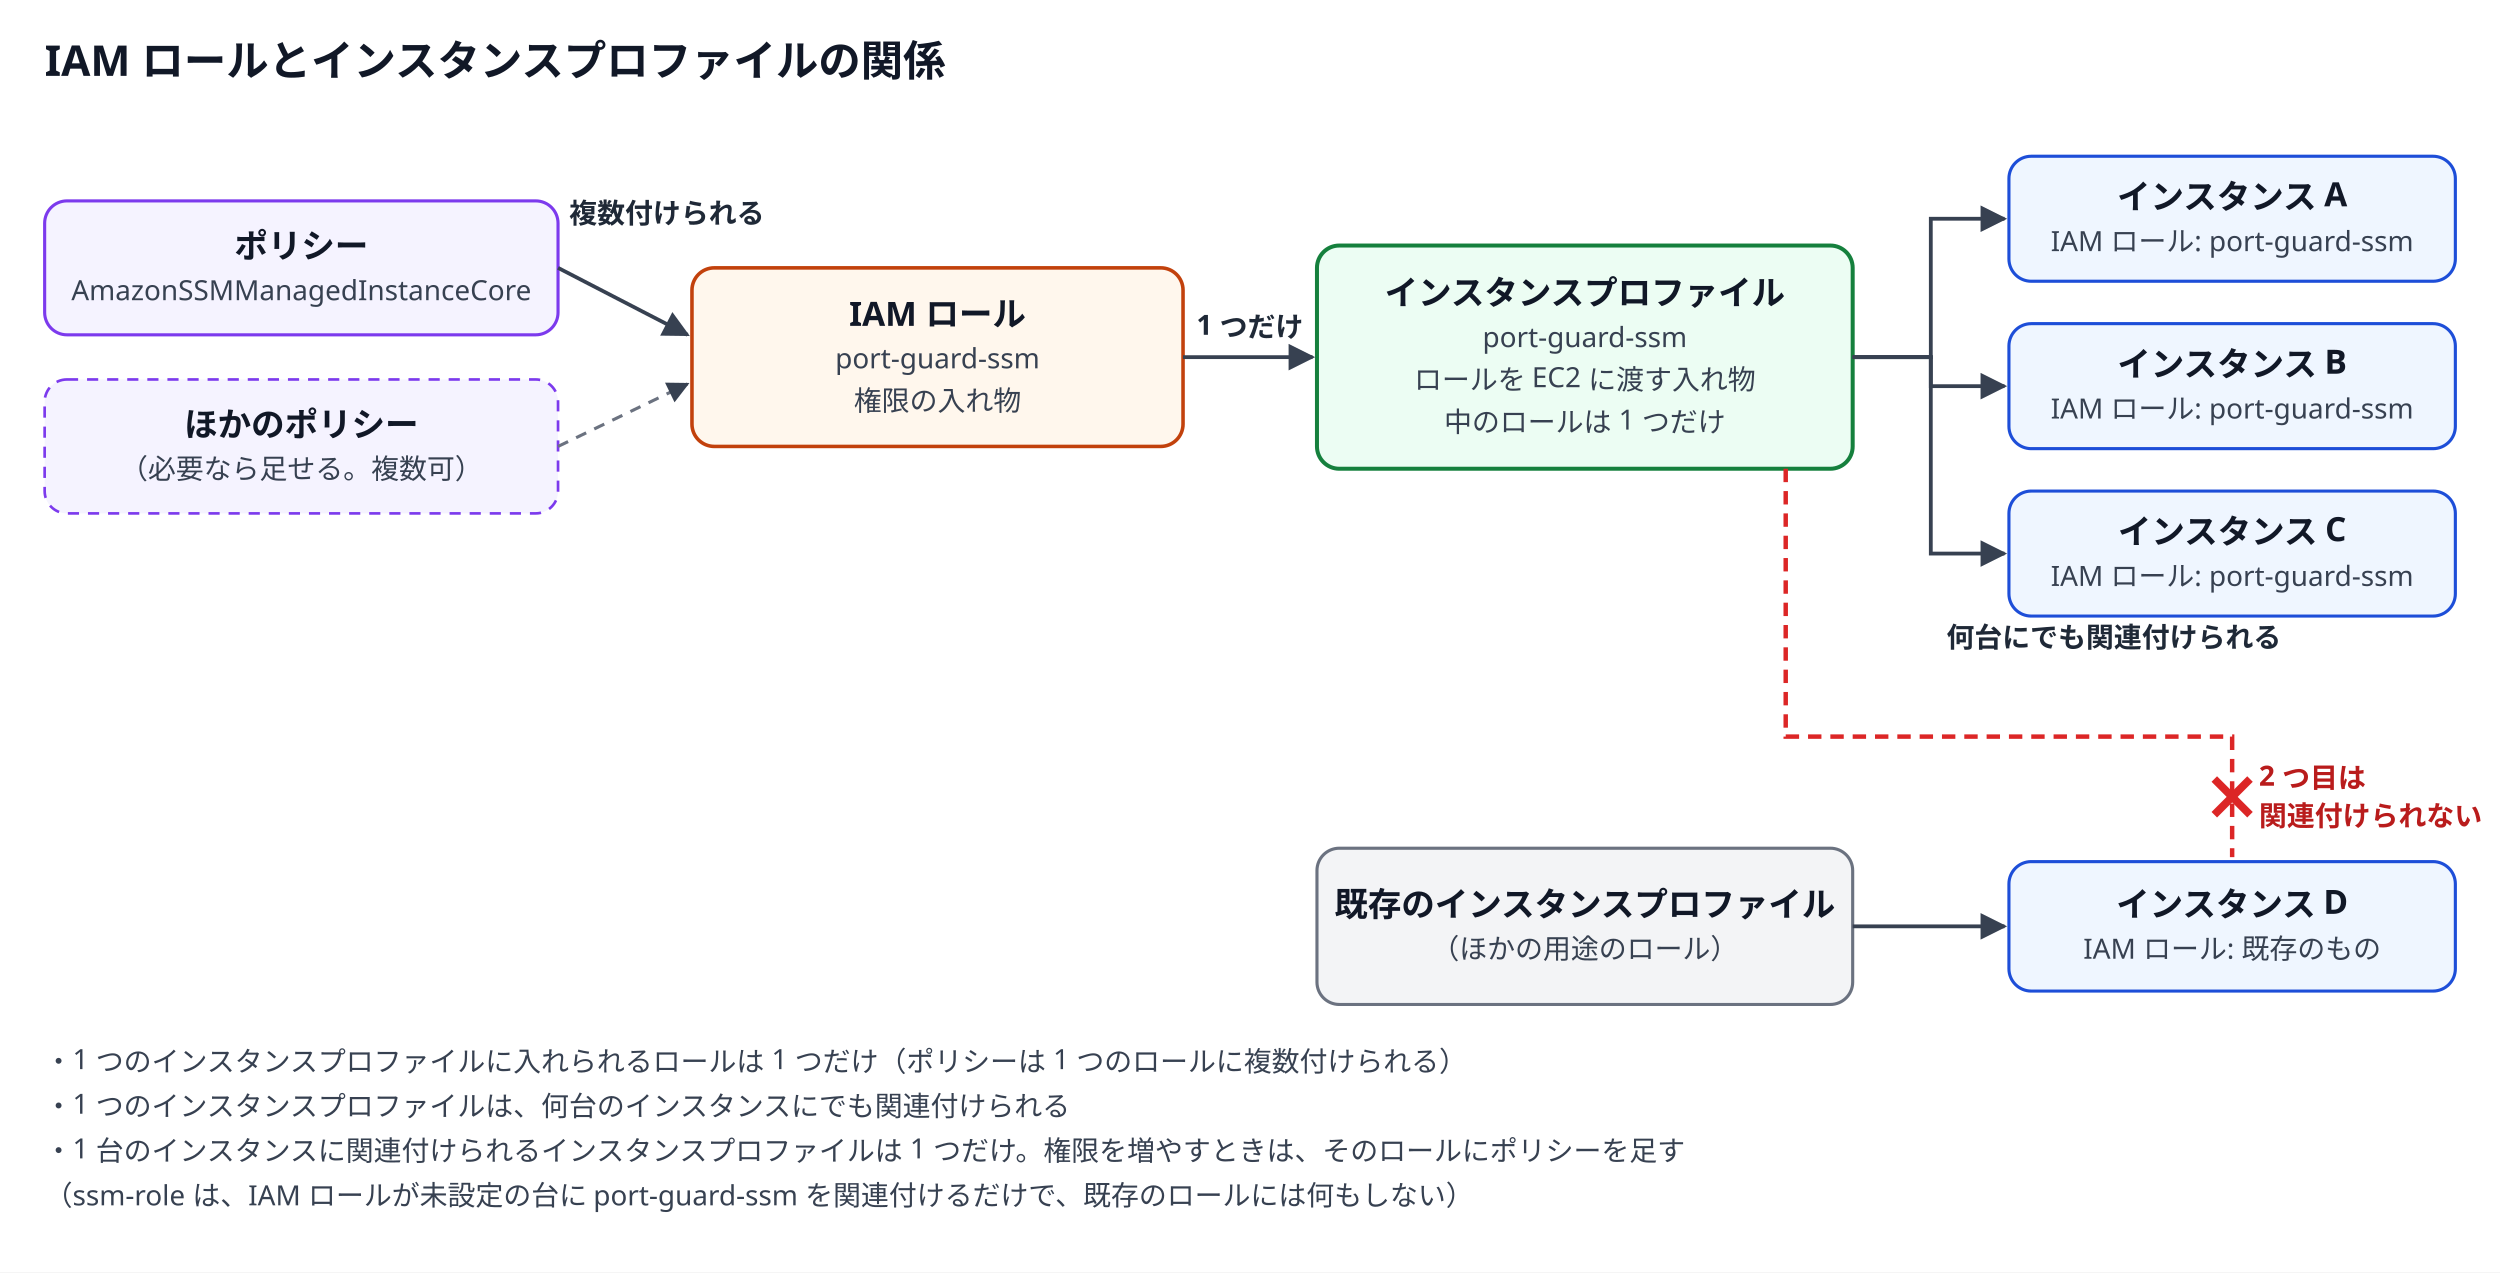
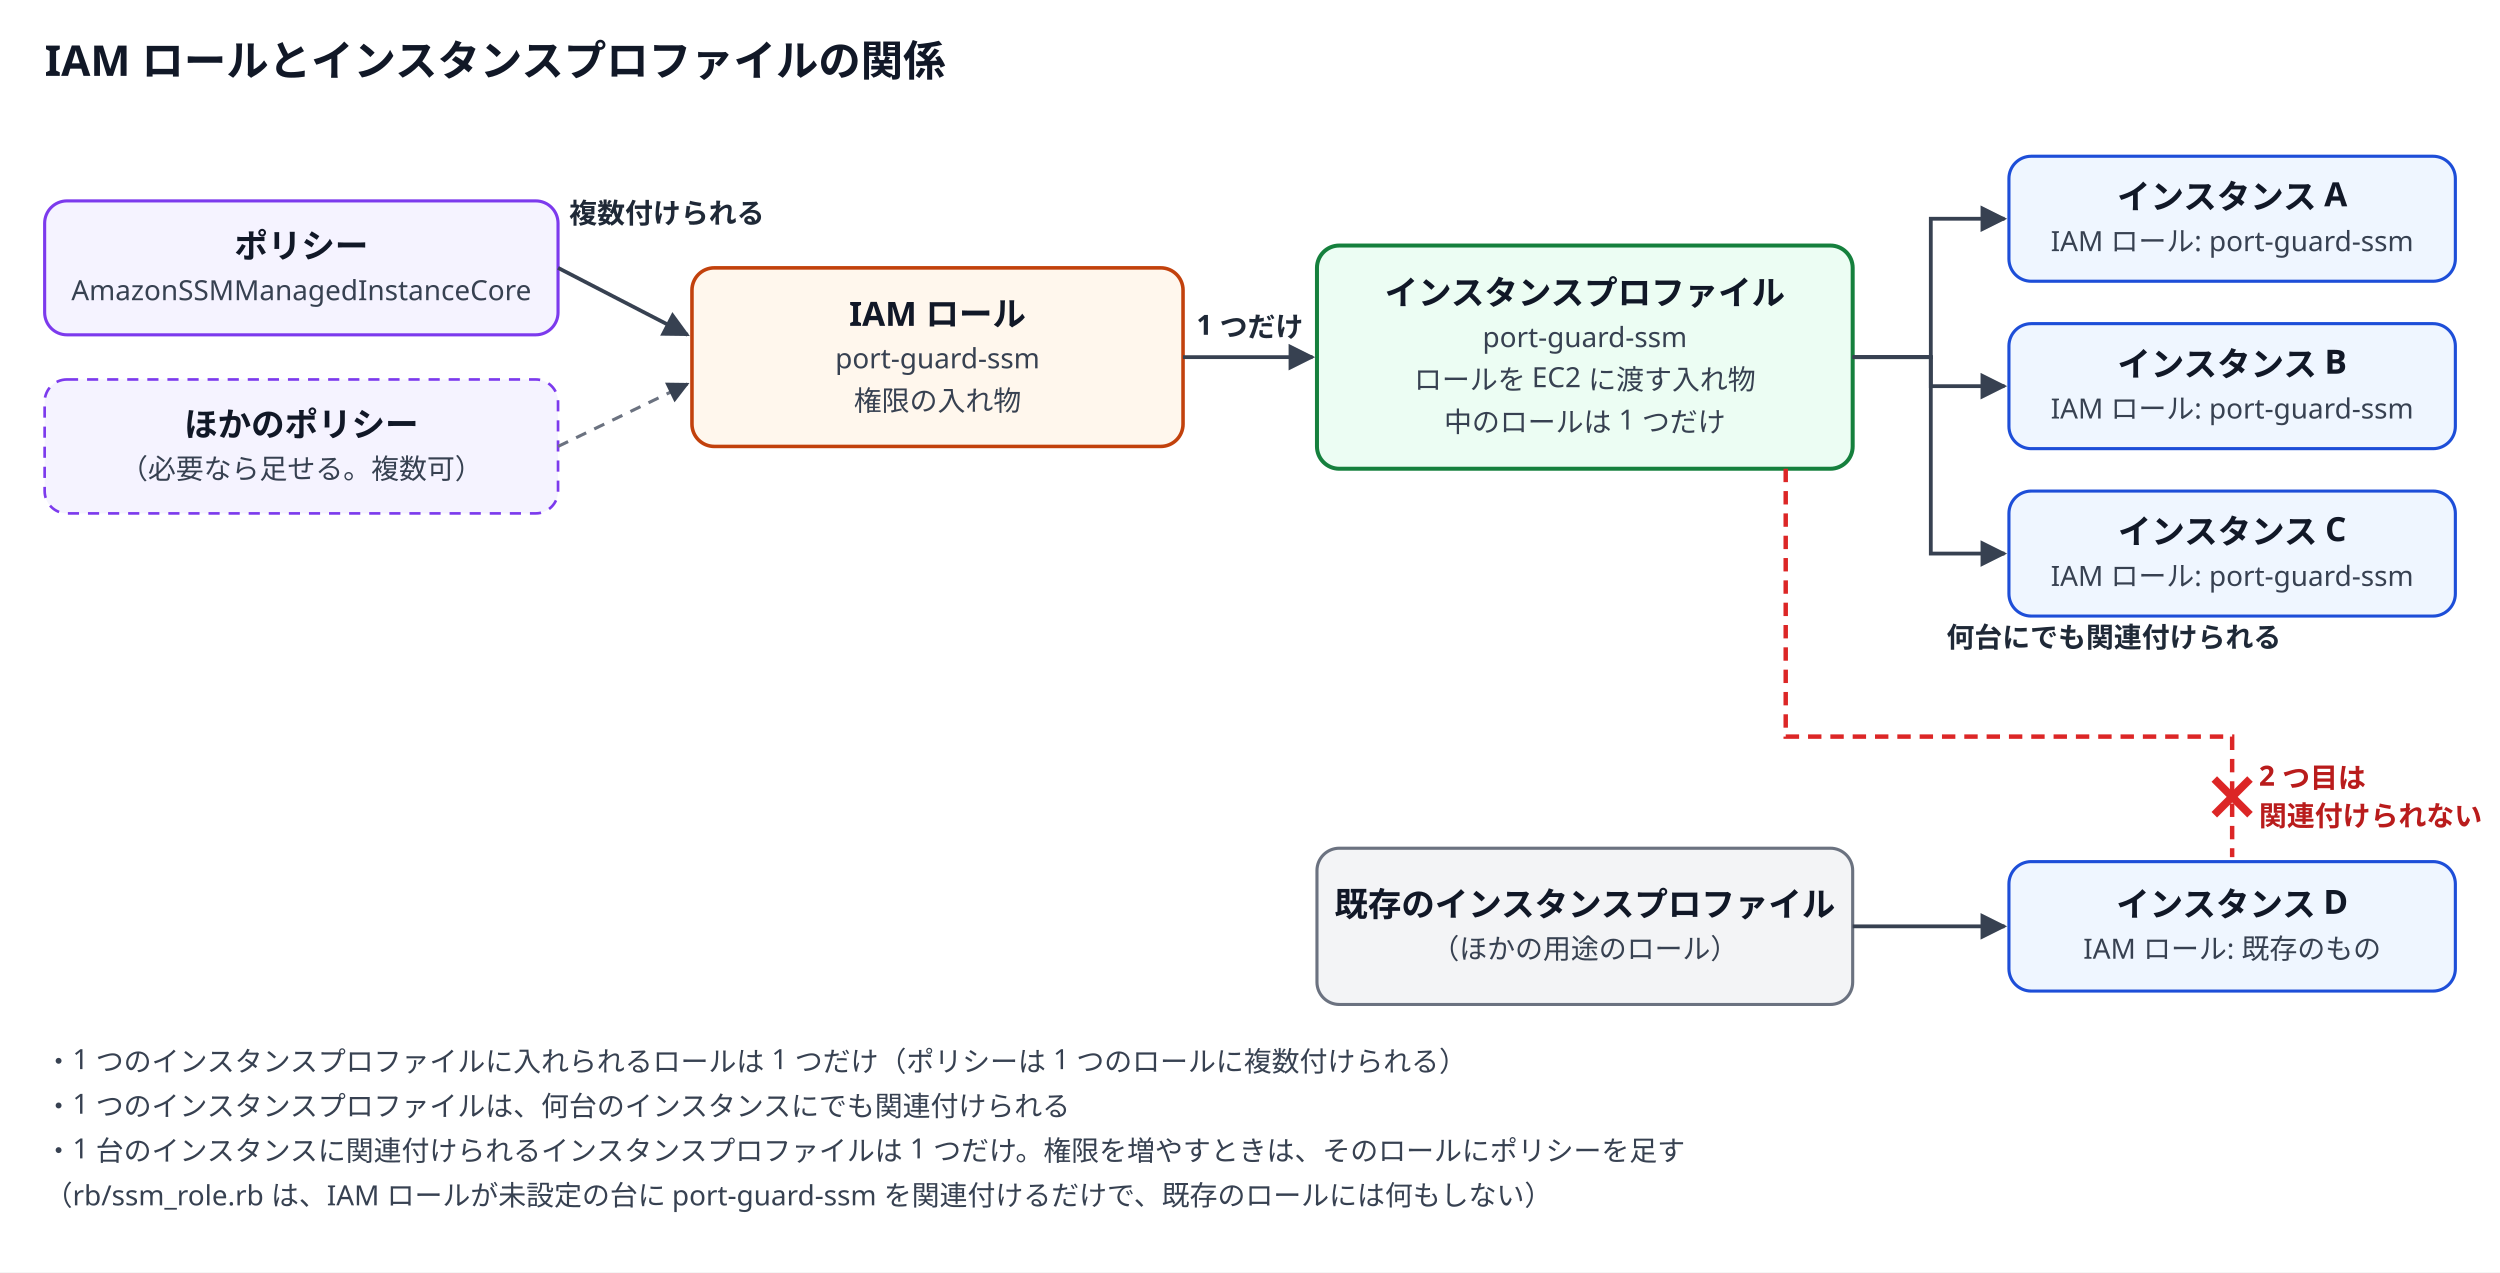
<svg xmlns="http://www.w3.org/2000/svg" width="1120" height="570" viewBox="0 0 1120 570" role="img">
  <style>
    .bg { fill: #ffffff; }
    text { font-family: "Hiragino Sans", "Noto Sans JP", "Yu Gothic", sans-serif; fill: #111827; }
    .title { font-size: 19px; font-weight: bold; }
    .h { font-size: 15px; font-weight: bold; }
    .s { font-size: 12.5px; fill: #374151; }
    .lbl { font-size: 12.5px; font-weight: bold; fill: #1f2937; }
    .ngt { font-size: 12.5px; font-weight: bold; fill: #b91c1c; }
    .policy { fill: #f5f3ff; stroke: #7c3aed; stroke-width: 1.4; }
    .policy2 { fill: #f5f3ff; stroke: #7c3aed; stroke-width: 1.2; stroke-dasharray: 5 4; }
    .role { fill: #fff7ed; stroke: #c2410c; stroke-width: 1.6; }
    .profile { fill: #ecfdf3; stroke: #15803d; stroke-width: 1.8; }
    .profile2 { fill: #f3f4f6; stroke: #6b7280; stroke-width: 1.4; }
    .ec2 { fill: #eff6ff; stroke: #1d4ed8; stroke-width: 1.4; }
    .edge { stroke: #374151; stroke-width: 1.7; fill: none; marker-end: url(#arrow); }
    .edge2 { stroke: #6b7280; stroke-width: 1.4; fill: none; stroke-dasharray: 5 4; marker-end: url(#arrow); }
    .ng { stroke: #dc2626; stroke-width: 2; fill: none; stroke-dasharray: 6 4; }
    .x { stroke: #dc2626; stroke-width: 3.5; }
  </style>
  <defs>
    <marker id="arrow" viewBox="0 0 10 10" refX="9" refY="5" markerWidth="7" markerHeight="7" orient="auto-start-reverse">
      <path d="M 0 0 L 10 5 L 0 10 z" fill="#374151" />
    </marker>
  </defs>
  <rect class="bg" x="0" y="0" width="1120" height="570" />
  <text class="title" x="20" y="34" text-anchor="start">IAM ロールとインスタンスプロファイルの関係</text>
  <rect class="policy" x="20" y="90" width="230" height="60" rx="10" />
  <text class="h" x="135.0" y="115.5" text-anchor="middle">ポリシー</text>
  <text class="s" x="135.0" y="134.5" text-anchor="middle">AmazonSSMManagedInstanceCore</text>
  <rect class="policy2" x="20" y="170" width="230" height="60" rx="10" />
  <text class="h" x="135.0" y="195.5" text-anchor="middle">ほかのポリシー</text>
  <text class="s" x="135.0" y="214.5" text-anchor="middle">（必要なら足せる。複数可）</text>
  <rect class="role" x="310" y="120" width="220" height="80" rx="10" />
  <text class="h" x="420.0" y="146.0" text-anchor="middle">IAM ロール</text>
  <text class="s" x="420.0" y="165.0" text-anchor="middle">port-guard-ssm</text>
  <text class="s" x="420.0" y="184.0" text-anchor="middle">権限の入れ物</text>
  <path class="edge" d="M 250 120 L 308 150" />
  <path class="edge2" d="M 250 200 L 308 172" />
  <text class="lbl" x="255" y="100" text-anchor="start">複数付けられる</text>
  <rect class="profile" x="590" y="110" width="240" height="100" rx="10" />
  <text class="h" x="710.0" y="136.5" text-anchor="middle">インスタンスプロファイル</text>
  <text class="s" x="710.0" y="155.5" text-anchor="middle">port-guard-ssm</text>
  <text class="s" x="710.0" y="174.5" text-anchor="middle">ロールを EC2 に渡す入れ物</text>
  <text class="s" x="710.0" y="193.5" text-anchor="middle">中のロールは 1 つだけ</text>
  <path class="edge" d="M 530 160 L 588 160" />
  <text class="lbl" x="536" y="150" text-anchor="start">1 つだけ</text>
  <rect class="ec2" x="900" y="70" width="200" height="56" rx="10" />
  <text class="h" x="1000.0" y="93.5" text-anchor="middle">インスタンス A</text>
  <text class="s" x="1000.0" y="112.5" text-anchor="middle">IAM ロール: port-guard-ssm</text>
  <path class="edge" d="M 830 160 L 865 160 L 865 98 L 898 98" />
  <rect class="ec2" x="900" y="145" width="200" height="56" rx="10" />
  <text class="h" x="1000.0" y="168.5" text-anchor="middle">インスタンス B</text>
  <text class="s" x="1000.0" y="187.5" text-anchor="middle">IAM ロール: port-guard-ssm</text>
  <path class="edge" d="M 830 160 L 865 160 L 865 173 L 898 173" />
  <rect class="ec2" x="900" y="220" width="200" height="56" rx="10" />
  <text class="h" x="1000.0" y="243.5" text-anchor="middle">インスタンス C</text>
  <text class="s" x="1000.0" y="262.5" text-anchor="middle">IAM ロール: port-guard-ssm</text>
  <path class="edge" d="M 830 160 L 865 160 L 865 248 L 898 248" />
  <text class="lbl" x="872" y="290" text-anchor="start">何台にでも関連付けられる</text>
  <rect class="profile2" x="590" y="380" width="240" height="70" rx="10" />
  <text class="h" x="710.0" y="410.5" text-anchor="middle">既存のインスタンスプロファイル</text>
  <text class="s" x="710.0" y="429.5" text-anchor="middle">（ほかの用途のロール）</text>
  <rect class="ec2" x="900" y="386" width="200" height="58" rx="10" />
  <text class="h" x="1000.0" y="410.5" text-anchor="middle">インスタンス D</text>
  <text class="s" x="1000.0" y="429.5" text-anchor="middle">IAM ロール: 既存のもの</text>
  <path class="edge" d="M 830 415 L 898 415" />
  <path class="ng" d="M 800 210 L 800 330 L 1000 330 L 1000 384" />
  <line class="x" x1="992" y1="349" x2="1008" y2="365" />
  <line class="x" x1="992" y1="365" x2="1008" y2="349" />
  <text class="ngt" x="1012" y="352" text-anchor="start">2 つ目は</text>
  <text class="ngt" x="1012" y="370" text-anchor="start">関連付けられない</text>
  <text class="s" x="20" y="480" text-anchor="start">・1 つのインスタンスプロファイルに入れられるロールは 1 つだけ（ポリシーは 1 つのロールに複数付けられる）</text>
  <text class="s" x="20" y="500" text-anchor="start">・1 つのインスタンスプロファイルは、何台のインスタンスにでも関連付けられる</text>
  <text class="s" x="20" y="520" text-anchor="start">・1 台のインスタンスに関連付けられるインスタンスプロファイルは 1 つだけ。権限を増やすときは、そのロールにポリシーを足す</text>
-   <text class="s" x="20" y="540" text-anchor="start">　（ssm-role は、IAM ロールが未設定の台に port-guard-ssm を関連付けるだけで、既存のロールには何もしない）</text>
+   <text class="s" x="20" y="540" text-anchor="start">　（rb/ssm_role.rb は、IAM ロールが未設定の台に port-guard-ssm を関連付けるだけで、既存のロールには何もしない）</text>
</svg>
